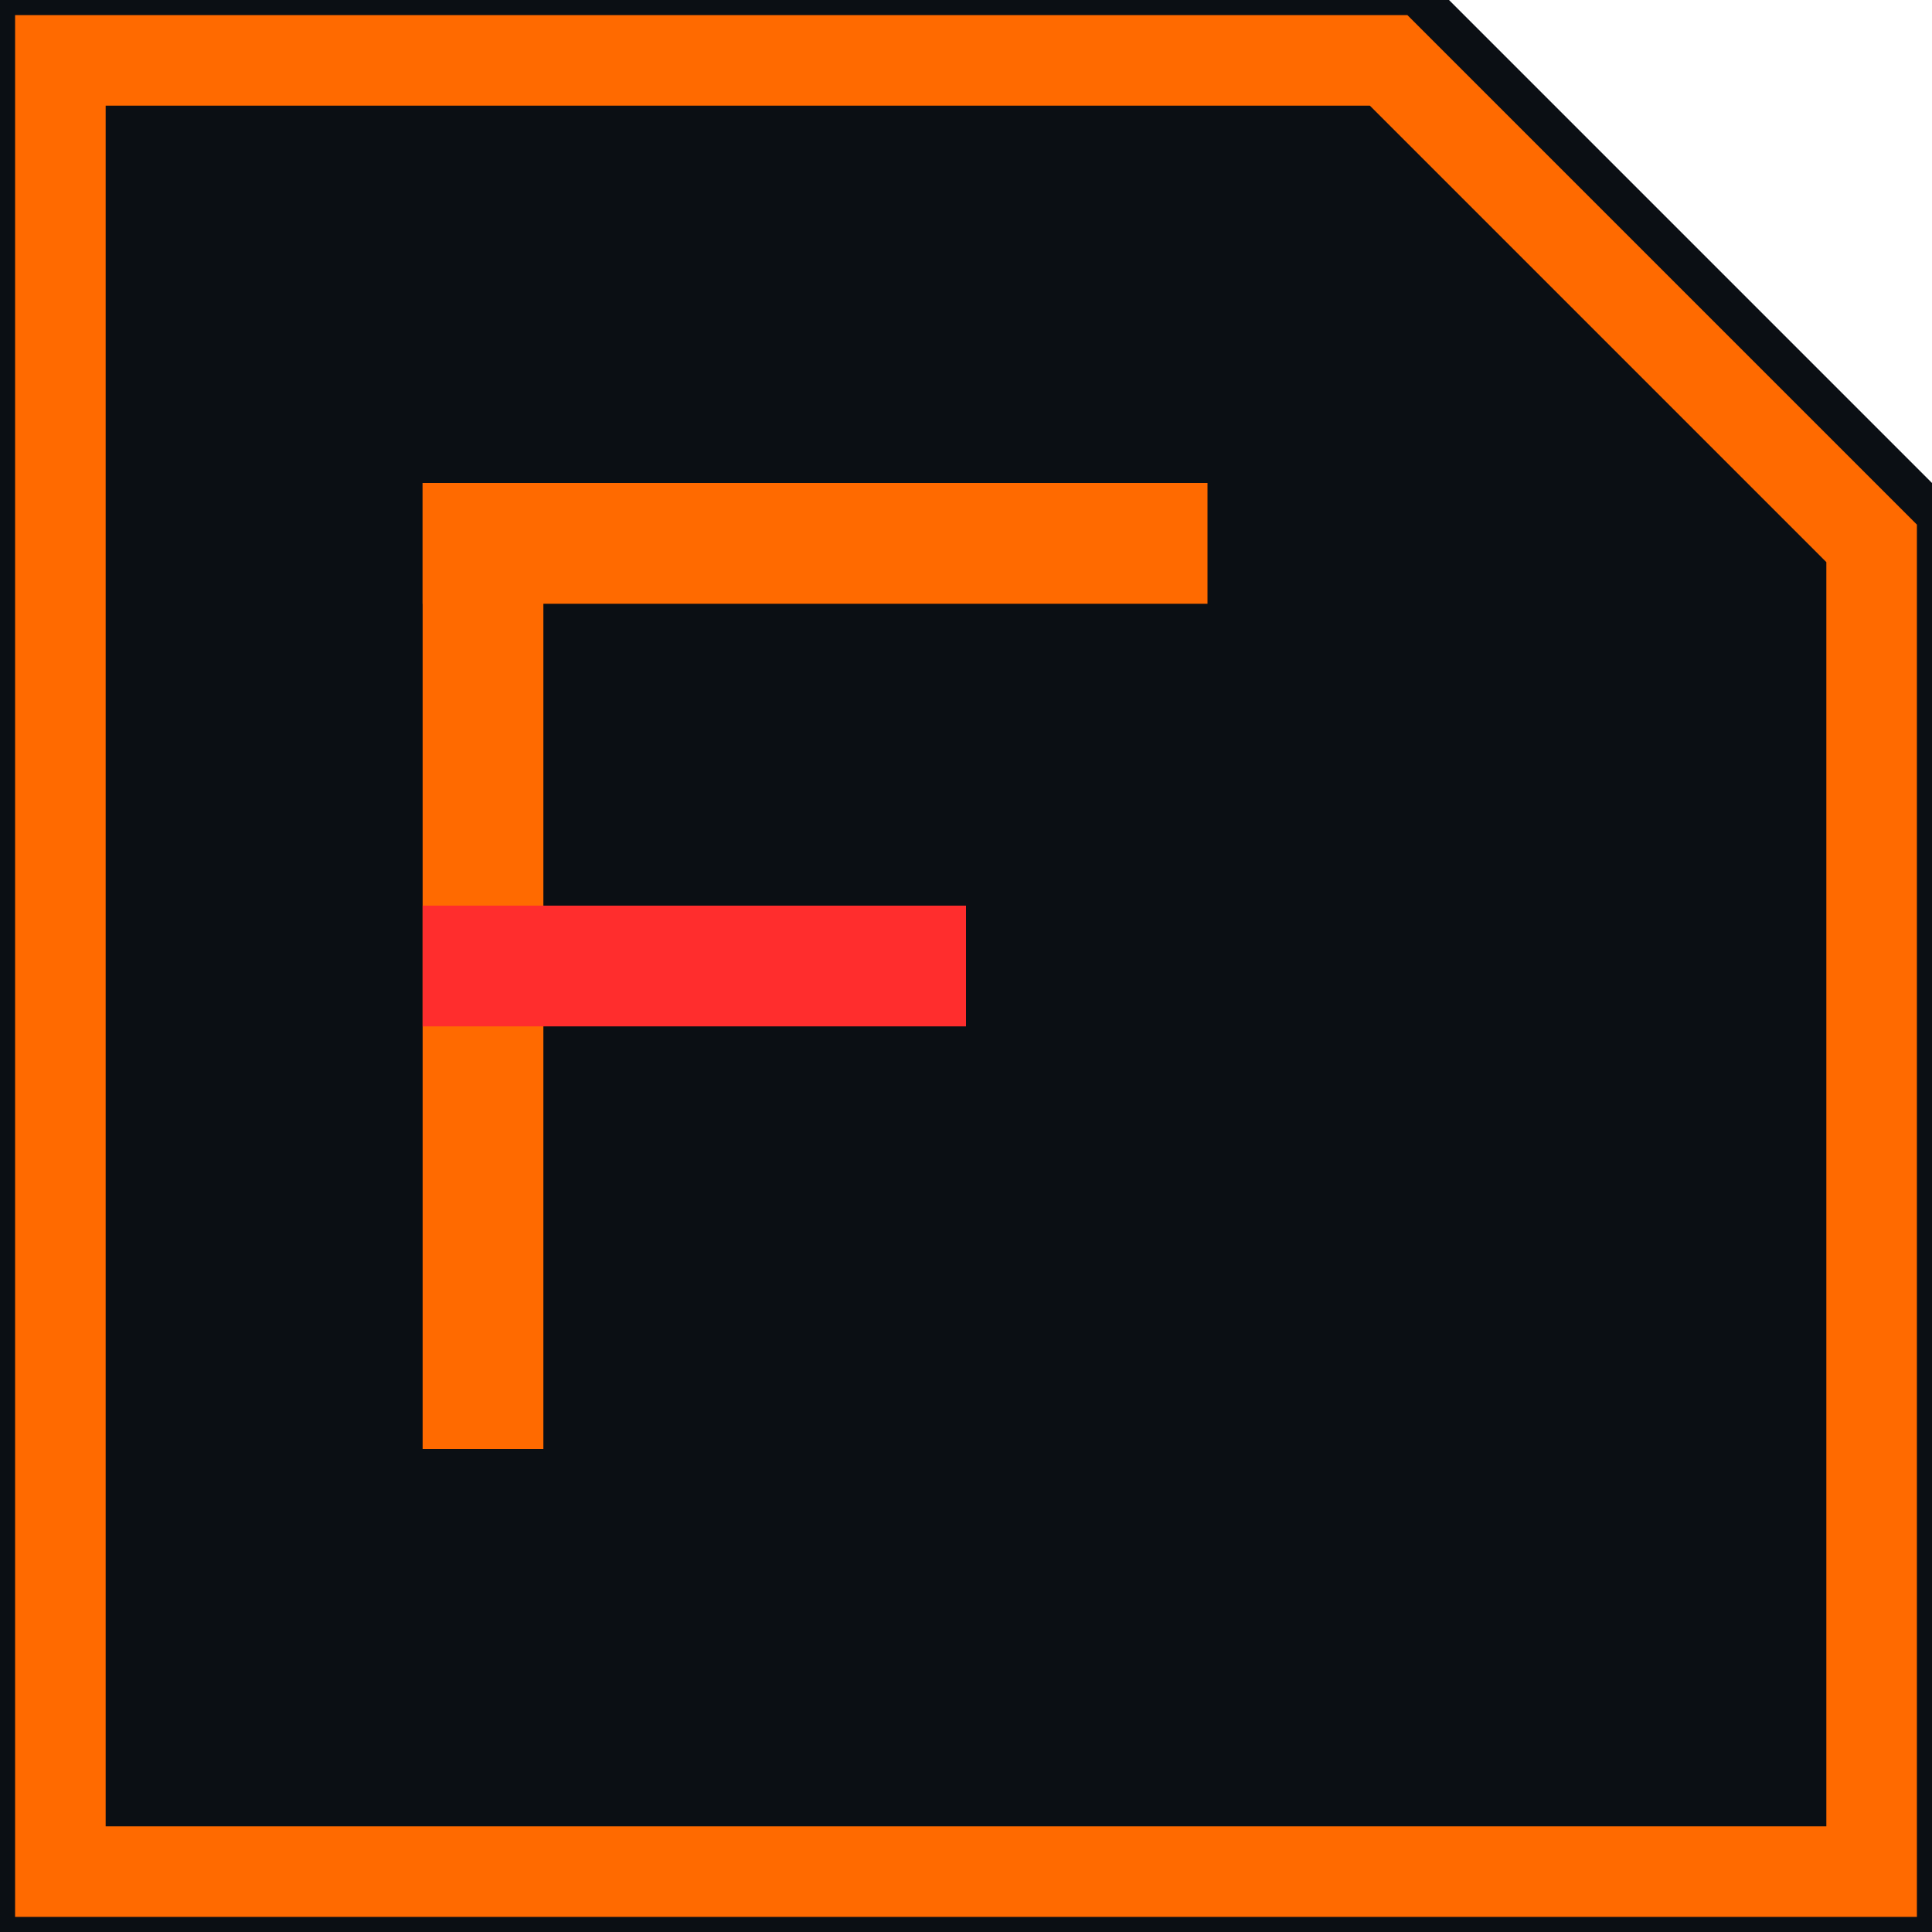
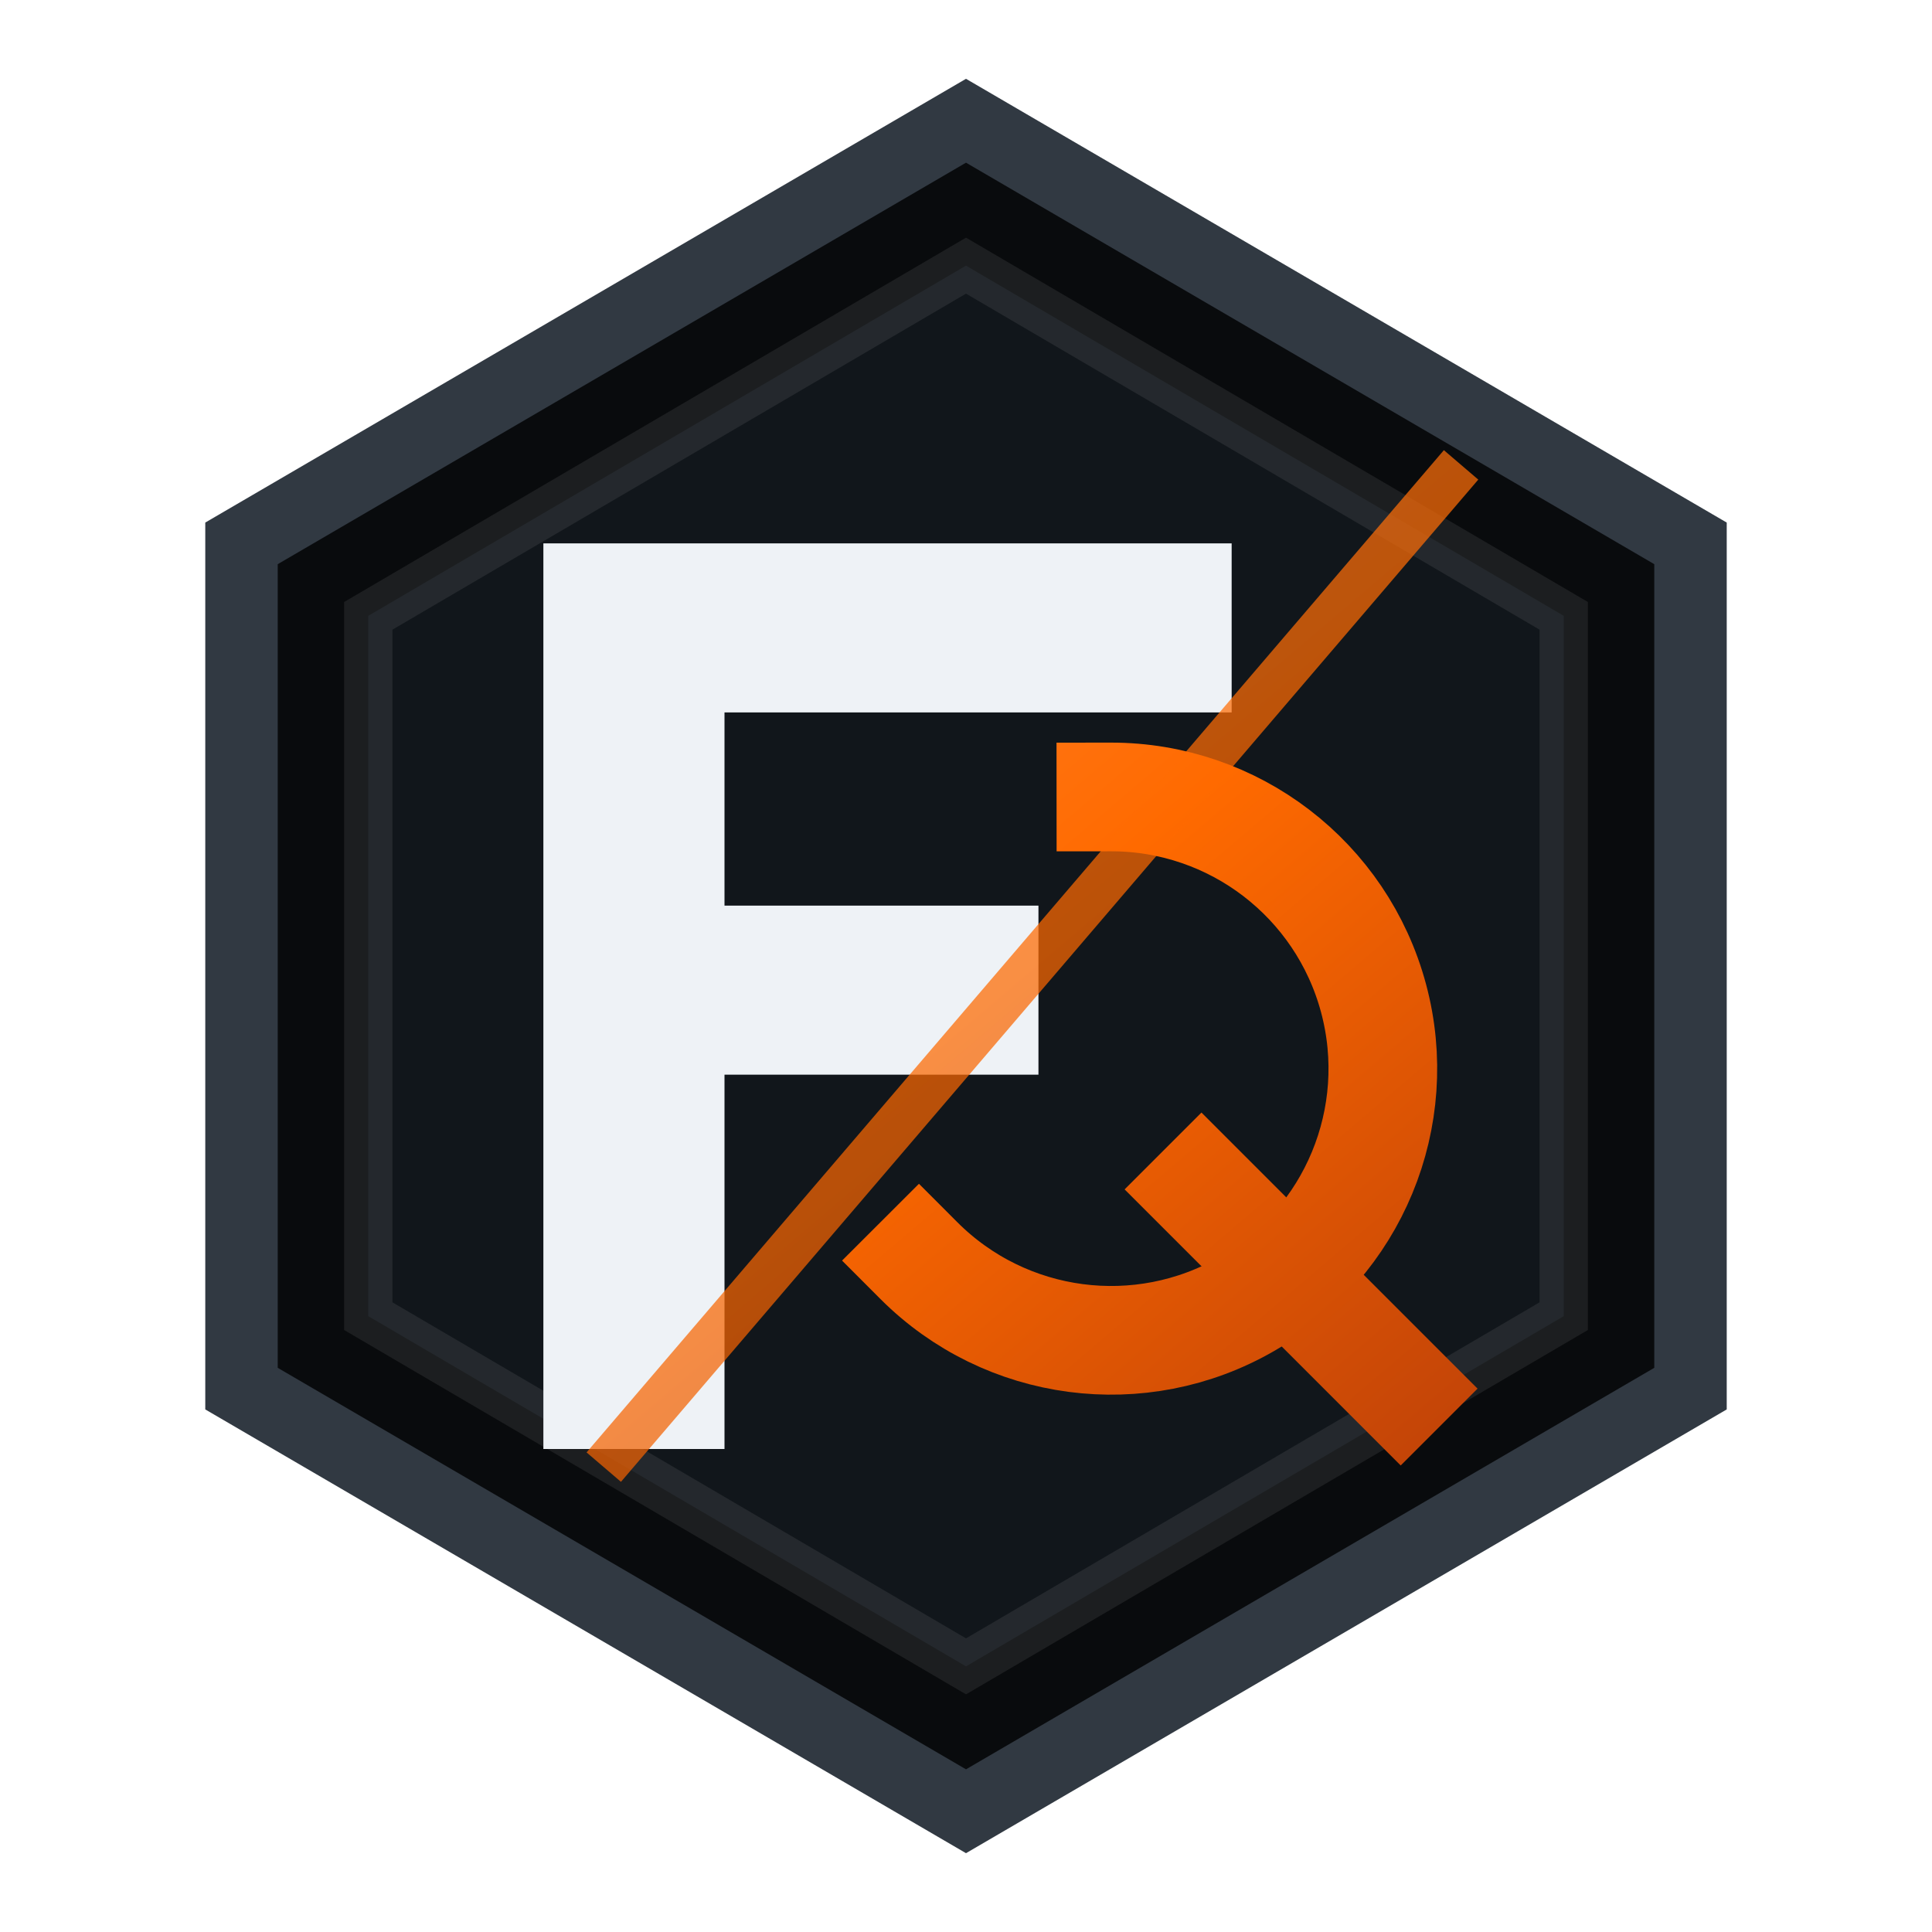
<svg xmlns="http://www.w3.org/2000/svg" viewBox="0 0 32 32" fill="none">
-   <polygon points="0,0 24,0 32,8 32,32 0,32" fill="#0B0F14" />
-   <polygon points="1,1 23,1 31,9 31,31 1,31" fill="none" stroke="#FF6A00" stroke-width="1.5" />
-   <rect x="7" y="8" width="13" height="2" fill="#FF6A00" />
-   <rect x="7" y="8" width="2" height="16" fill="#FF6A00" />
-   <rect x="7" y="15" width="9" height="2" fill="#FF2D2D" />
+   <defs>
+     <linearGradient id="fq-favicon" x1="8" y1="6" x2="25" y2="26" gradientUnits="userSpaceOnUse">
+       <stop stop-color="#FF944D" />
+       <stop offset="0.5" stop-color="#FF6A00" />
+       <stop offset="1" stop-color="#B63C09" />
+     </linearGradient>
+   </defs>
+   <path d="M16 2L28 9V23L16 30L4 23V9L16 2Z" fill="#090B0D" stroke="#313942" stroke-width="1.2" />
+   <path d="M16 4.4L25.9 10.2V21.8L16 27.6L6.1 21.8V10.2L16 4.4Z" fill="#11161B" stroke="rgba(255,255,255,0.08)" stroke-width="0.8" />
+   <path d="M9 9H20.4V11.8H12V15H17.2V17.8H12V24H9V9Z" fill="#EEF2F6" />
+   <path d="M18.4 13.2a4.5 4.5 0 1 1-3.18 7.68" stroke="url(#fq-favicon)" stroke-width="1.8" fill="none" stroke-linecap="square" />
+   <path d="M19.9 19.7L23.2 23" stroke="url(#fq-favicon)" stroke-width="1.8" stroke-linecap="square" />
+   <path d="M24.2 7.7L10 24.3" stroke="url(#fq-favicon)" stroke-width="0.75" opacity="0.72" />
</svg>
